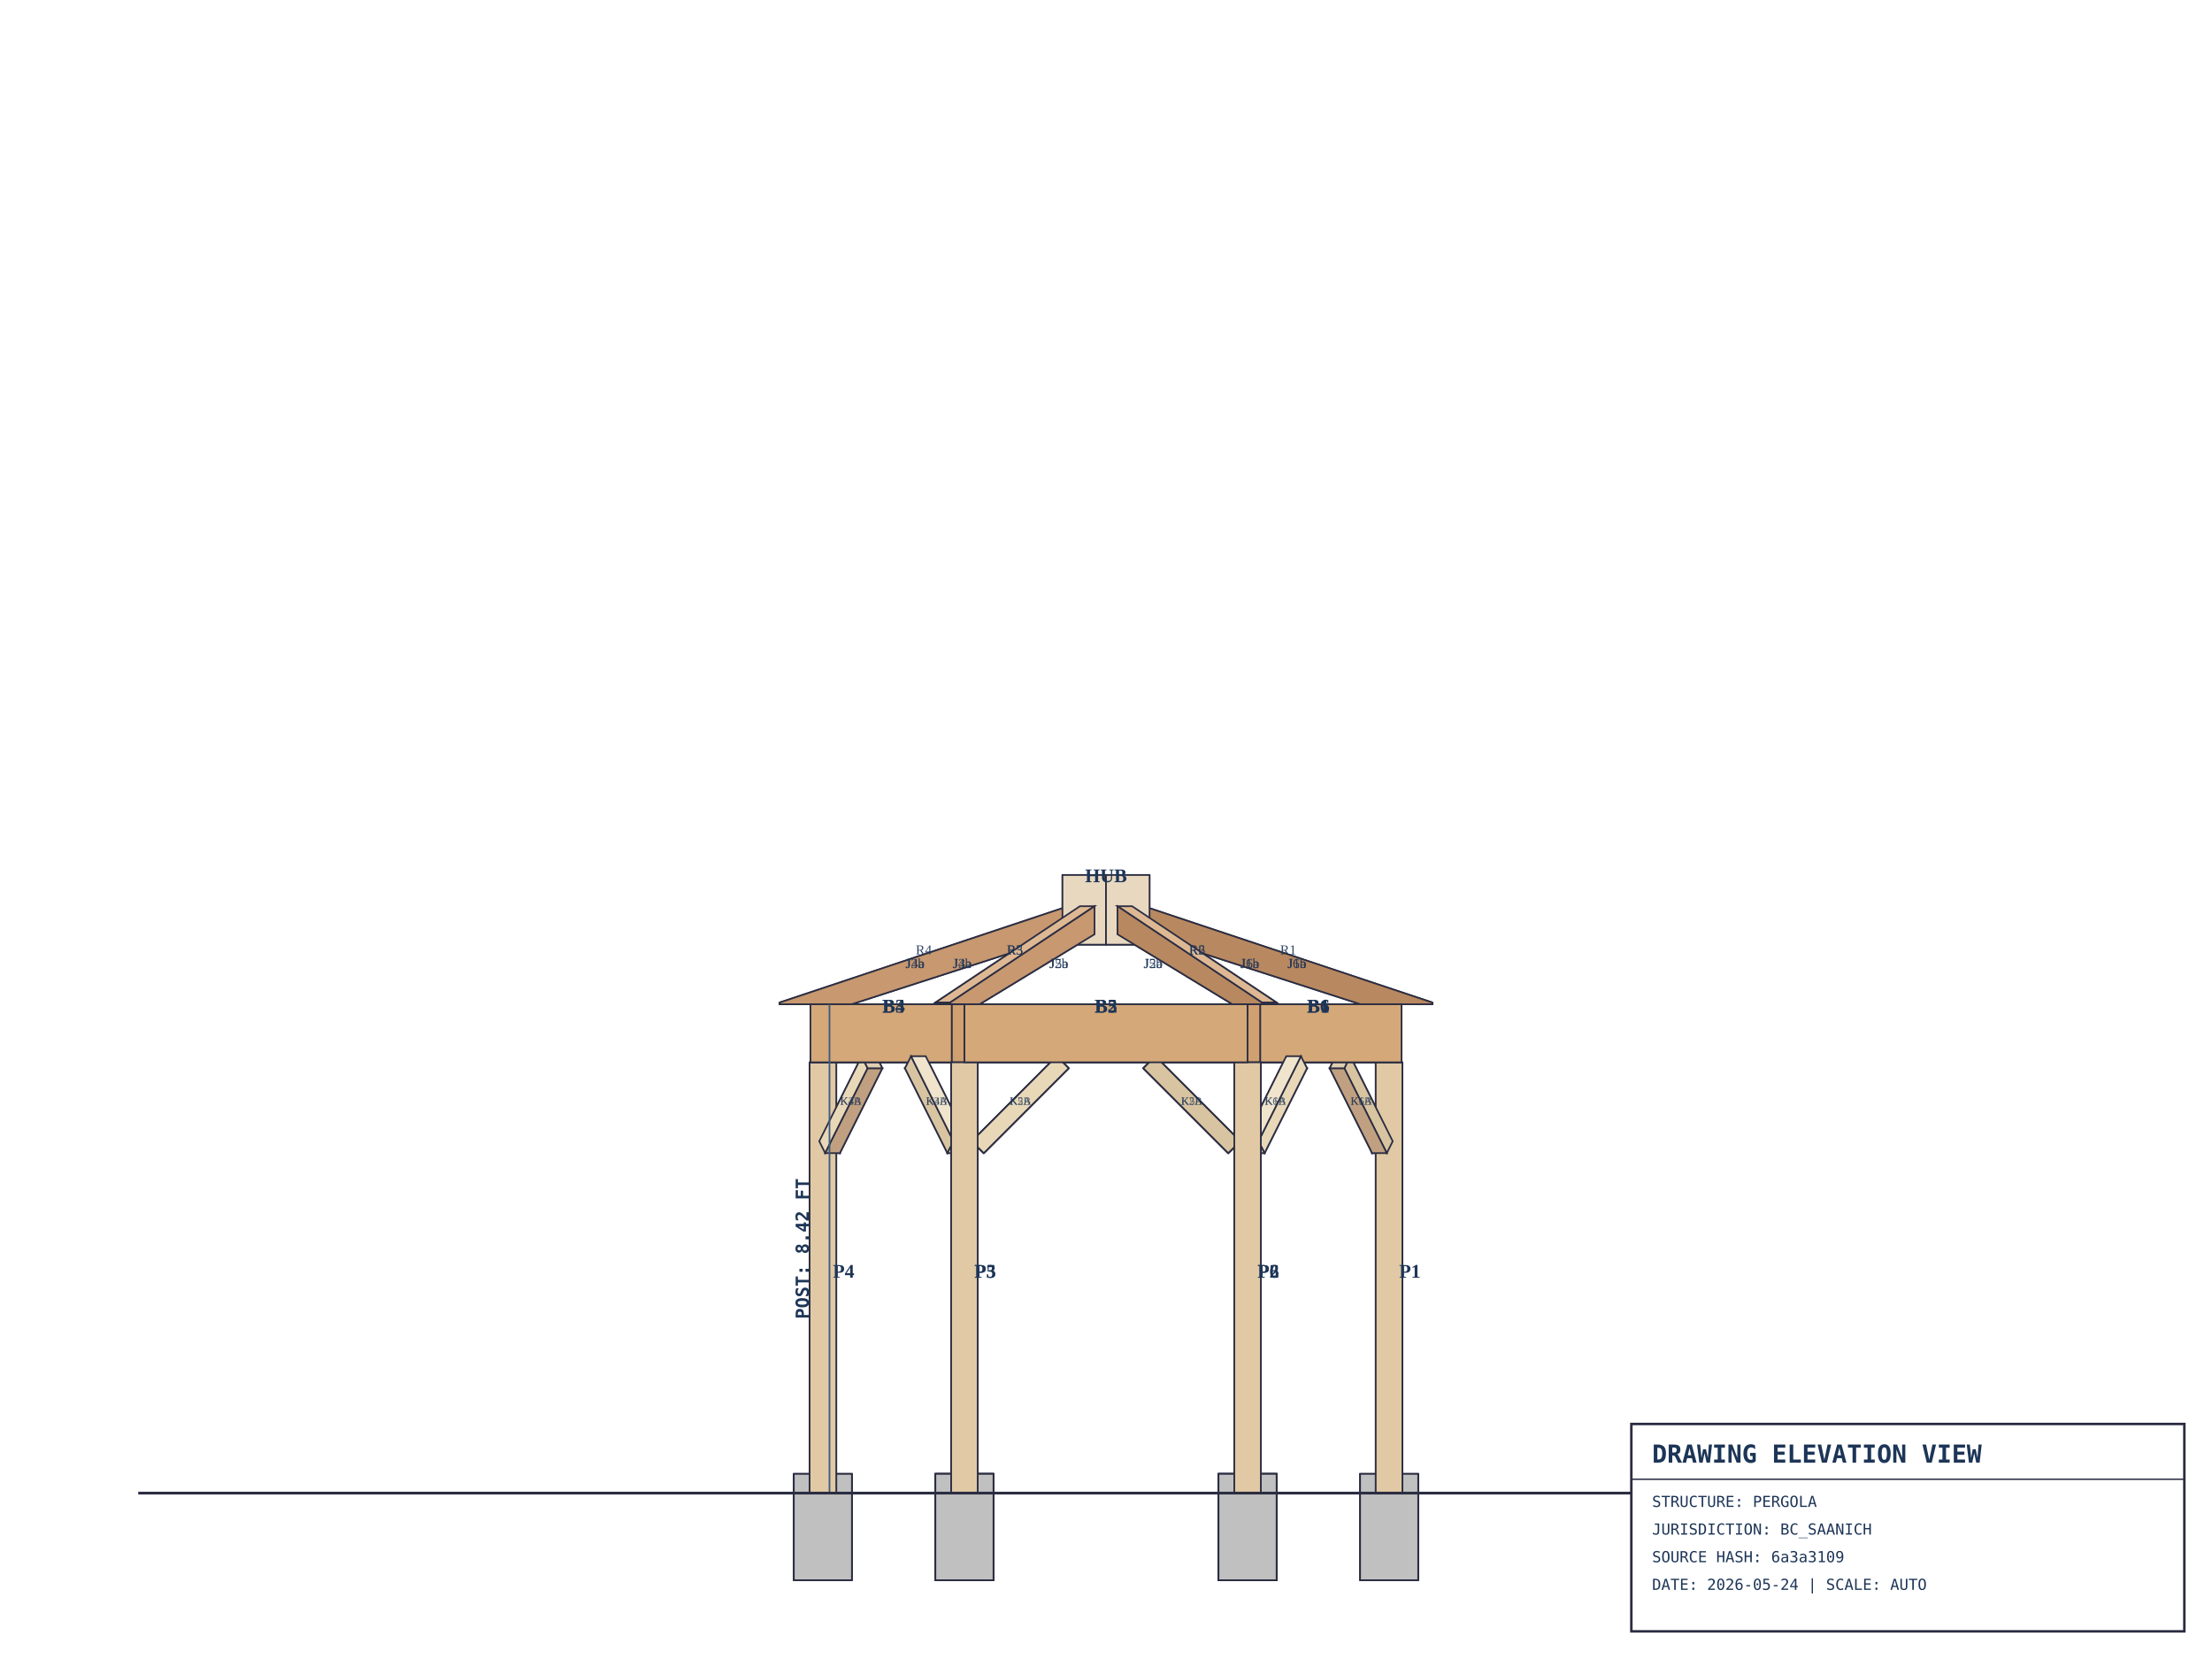
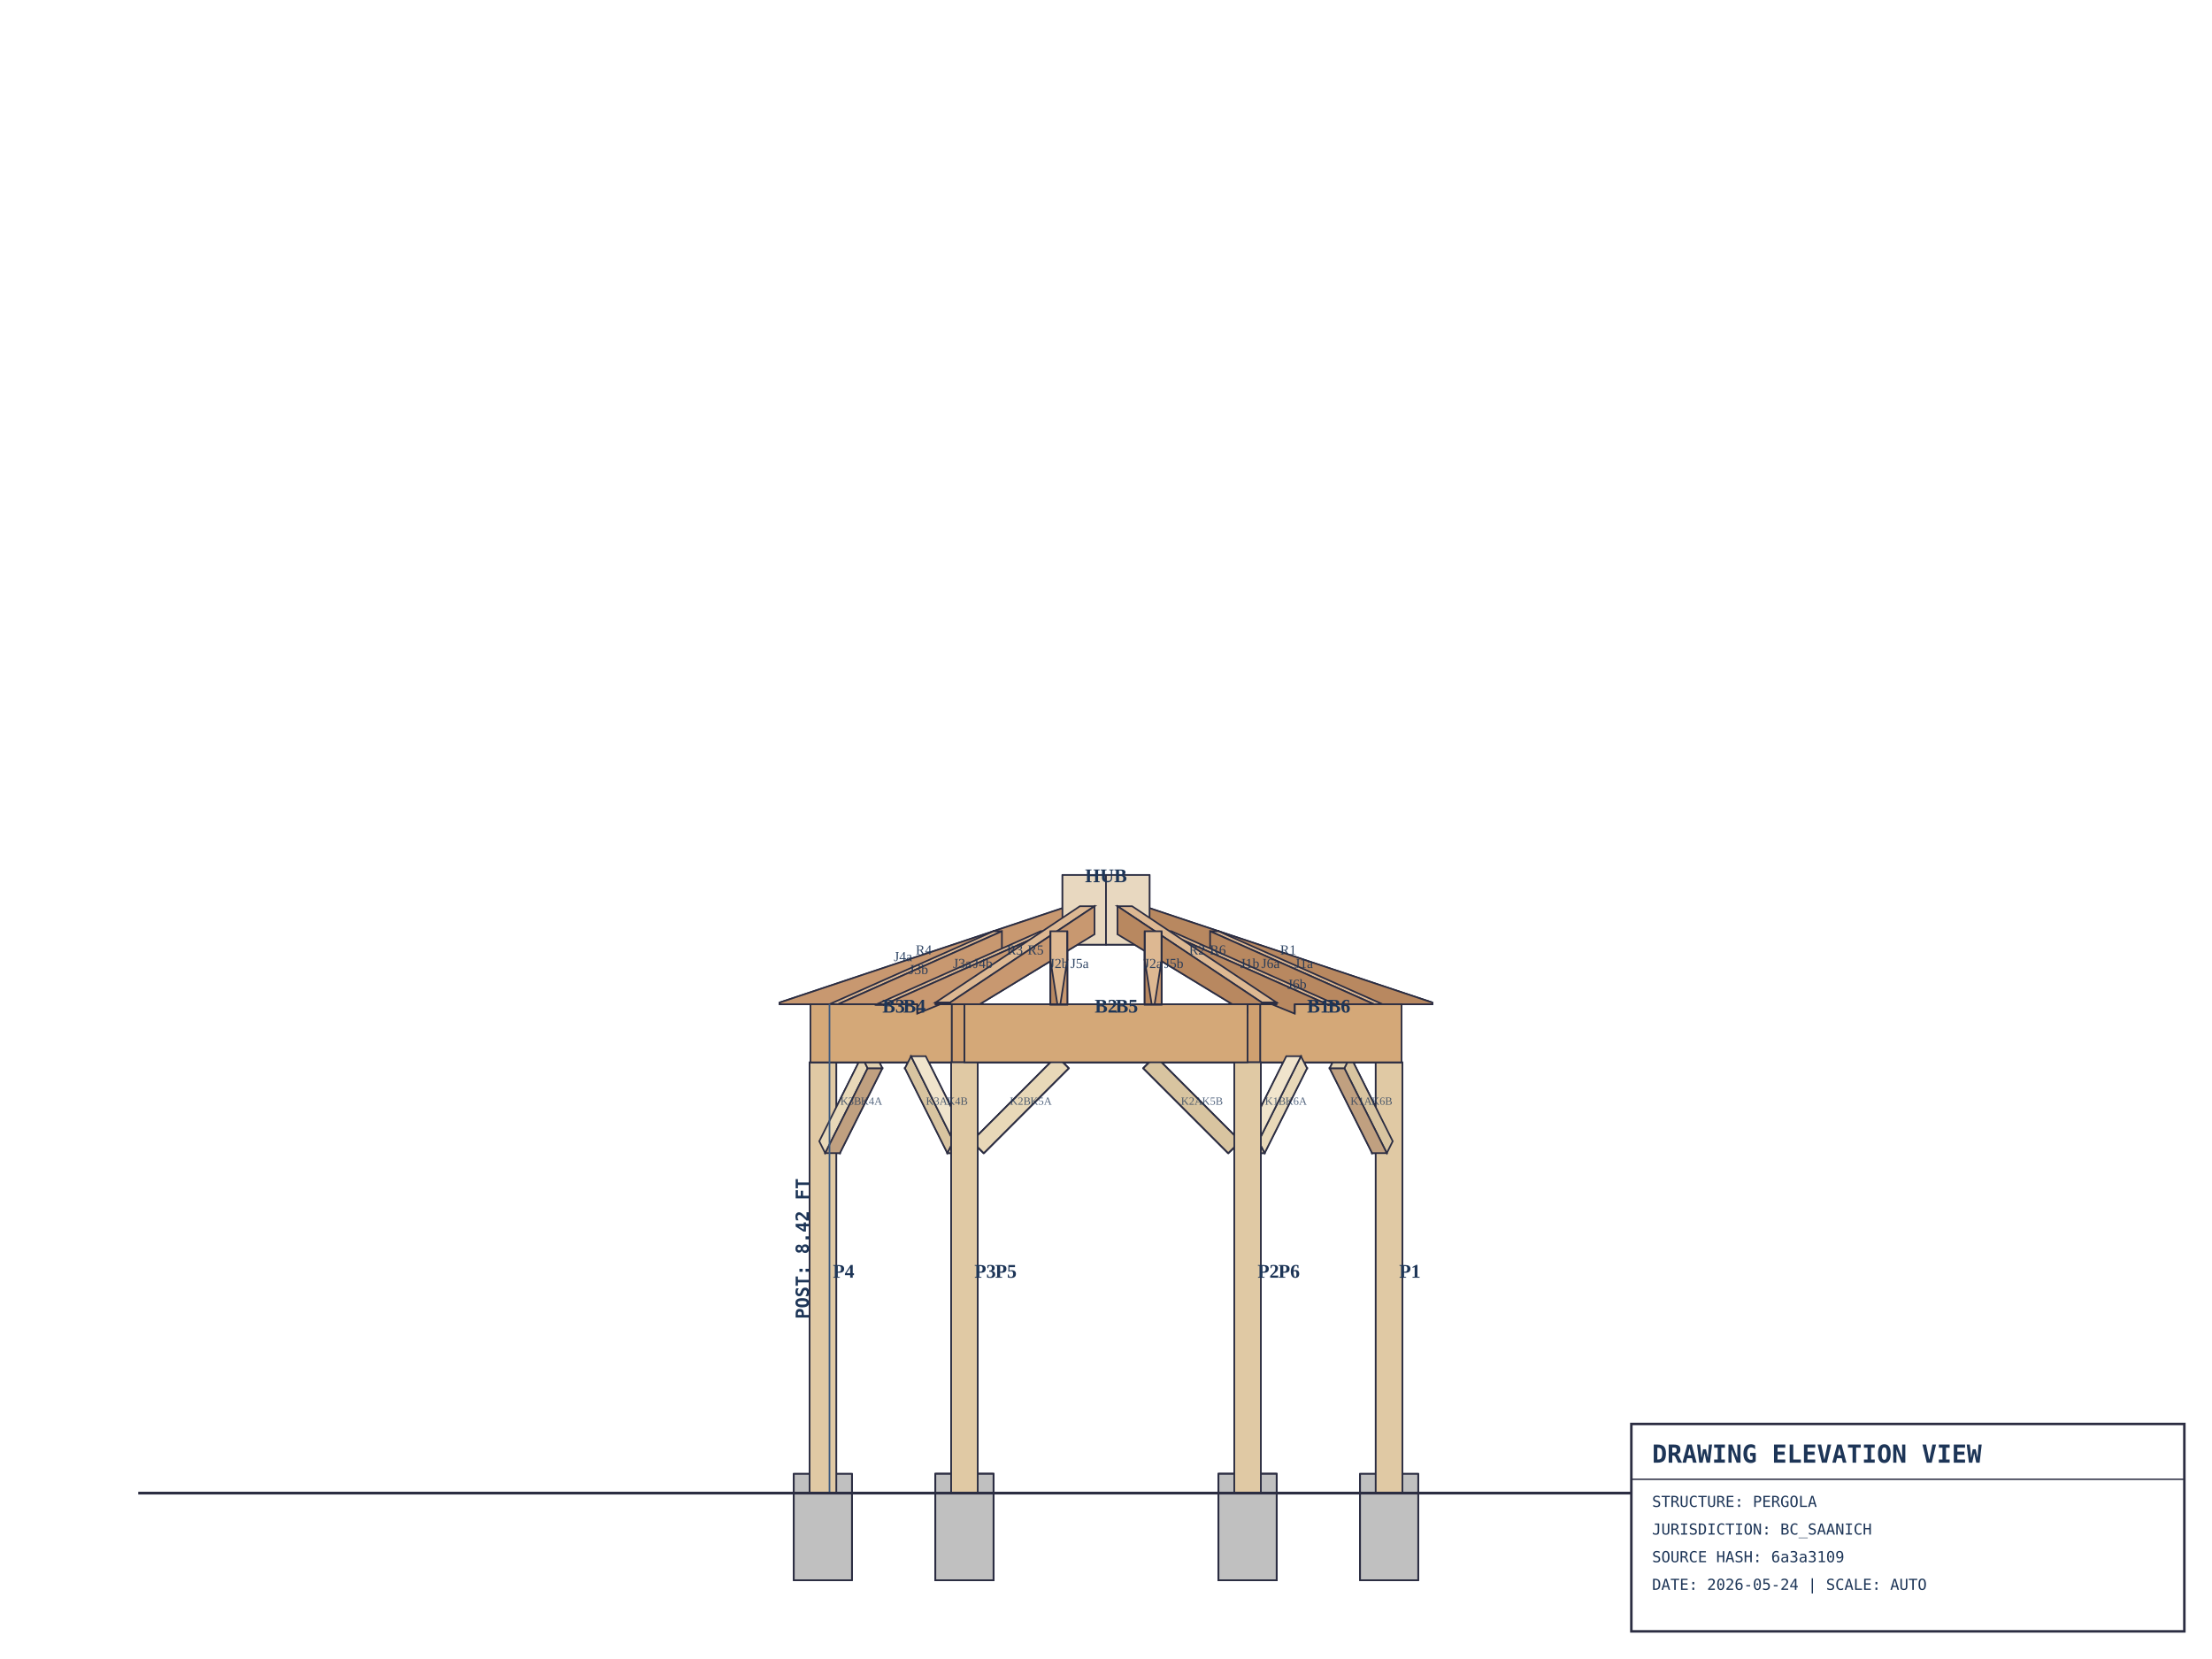
<svg xmlns="http://www.w3.org/2000/svg" viewBox="0 0 1600 1200" width="1600" height="1200">
  <rect width="100%" height="100%" fill="#ffffff" />
  <polygon data-role="footing" data-id="FT2" points="923.4,1143.0 923.4,1066.1 881.4,1066.1 881.4,1143.0" fill="#d3d3d3" stroke="#2b2d42" stroke-width="1.2" />
  <polygon data-role="footing" data-id="FT3" points="718.6,1143.0 718.6,1066.1 676.6,1066.1 676.6,1143.0" fill="#d3d3d3" stroke="#2b2d42" stroke-width="1.2" />
  <polygon points="923.4,1143.0 881.4,1143.0 881.4,1143.0 923.4,1143.0" fill="#c8c8c8" stroke="#2b2d42" stroke-width="1.2" />
  <polygon points="923.4,1066.1 923.4,1066.1 881.4,1066.1 881.4,1066.1" fill="#c8c8c8" stroke="#2b2d42" stroke-width="1.2" />
  <polygon points="923.4,1143.0 923.4,1143.0 923.4,1066.1 923.4,1066.1" fill="#e0e0e0" stroke="#2b2d42" stroke-width="1.2" />
  <polygon points="881.4,1143.0 881.4,1066.1 881.4,1066.1 881.4,1143.0" fill="#b0b0b0" stroke="#2b2d42" stroke-width="1.2" />
  <polygon points="718.6,1143.0 676.6,1143.0 676.6,1143.0 718.6,1143.0" fill="#c8c8c8" stroke="#2b2d42" stroke-width="1.2" />
  <polygon points="718.6,1066.1 718.6,1066.1 676.6,1066.1 676.6,1066.1" fill="#c8c8c8" stroke="#2b2d42" stroke-width="1.2" />
  <polygon points="718.6,1143.0 718.6,1143.0 718.6,1066.1 718.6,1066.1" fill="#e0e0e0" stroke="#2b2d42" stroke-width="1.2" />
  <polygon points="676.6,1143.0 676.6,1066.1 676.6,1066.1 676.6,1143.0" fill="#b0b0b0" stroke="#2b2d42" stroke-width="1.2" />
  <polygon points="923.4,1143.0 881.4,1143.0 881.4,1066.1 923.4,1066.1" fill="#c0c0c0" stroke="#2b2d42" stroke-width="1.2" />
  <polygon points="718.6,1143.0 676.6,1143.0 676.6,1066.1 718.6,1066.1" fill="#c0c0c0" stroke="#2b2d42" stroke-width="1.2" />
  <polygon data-role="footing" data-id="FT1" points="1025.8,1143.0 1025.8,1066.1 983.8,1066.1 983.8,1143.0" fill="#d3d3d3" stroke="#2b2d42" stroke-width="1.2" />
  <polygon data-role="footing" data-id="FT4" points="616.2,1143.0 616.2,1066.1 574.2,1066.1 574.2,1143.0" fill="#d3d3d3" stroke="#2b2d42" stroke-width="1.2" />
  <polygon points="1025.8,1143.0 983.8,1143.0 983.8,1143.0 1025.8,1143.0" fill="#c8c8c8" stroke="#2b2d42" stroke-width="1.2" />
  <polygon points="1025.8,1066.1 1025.8,1066.1 983.8,1066.1 983.8,1066.1" fill="#c8c8c8" stroke="#2b2d42" stroke-width="1.2" />
  <polygon points="1025.8,1143.0 1025.8,1143.0 1025.8,1066.1 1025.8,1066.1" fill="#e0e0e0" stroke="#2b2d42" stroke-width="1.2" />
  <polygon points="983.8,1143.0 983.8,1066.1 983.8,1066.1 983.8,1143.0" fill="#b0b0b0" stroke="#2b2d42" stroke-width="1.2" />
  <polygon points="616.2,1143.0 574.2,1143.0 574.2,1143.0 616.2,1143.0" fill="#c8c8c8" stroke="#2b2d42" stroke-width="1.2" />
  <polygon points="616.2,1066.1 616.2,1066.1 574.2,1066.1 574.2,1066.1" fill="#c8c8c8" stroke="#2b2d42" stroke-width="1.2" />
  <polygon points="616.2,1143.0 616.2,1143.0 616.2,1066.1 616.2,1066.1" fill="#e0e0e0" stroke="#2b2d42" stroke-width="1.2" />
  <polygon points="574.2,1143.0 574.2,1066.1 574.2,1066.1 574.2,1143.0" fill="#b0b0b0" stroke="#2b2d42" stroke-width="1.2" />
  <polygon points="1025.8,1143.0 983.8,1143.0 983.8,1066.1 1025.8,1066.1" fill="#c0c0c0" stroke="#2b2d42" stroke-width="1.2" />
  <polygon points="616.2,1143.0 574.2,1143.0 574.2,1066.1 616.2,1066.1" fill="#c0c0c0" stroke="#2b2d42" stroke-width="1.2" />
  <polygon data-role="footing" data-id="FT5" points="718.6,1143.0 718.6,1066.1 676.6,1066.1 676.6,1143.0" fill="#d3d3d3" stroke="#2b2d42" stroke-width="1.2" />
  <polygon data-role="footing" data-id="FT6" points="923.4,1143.0 923.4,1066.1 881.4,1066.1 881.4,1143.0" fill="#d3d3d3" stroke="#2b2d42" stroke-width="1.2" />
  <polygon points="718.6,1143.0 676.6,1143.0 676.6,1143.0 718.6,1143.0" fill="#c8c8c8" stroke="#2b2d42" stroke-width="1.2" />
  <polygon points="718.6,1066.1 718.6,1066.1 676.6,1066.1 676.6,1066.1" fill="#c8c8c8" stroke="#2b2d42" stroke-width="1.2" />
  <polygon points="718.6,1143.0 718.6,1143.0 718.6,1066.1 718.6,1066.1" fill="#e0e0e0" stroke="#2b2d42" stroke-width="1.2" />
  <polygon points="676.6,1143.0 676.6,1066.1 676.6,1066.1 676.6,1143.0" fill="#b0b0b0" stroke="#2b2d42" stroke-width="1.2" />
  <polygon points="923.4,1143.0 881.4,1143.0 881.4,1143.0 923.4,1143.0" fill="#c8c8c8" stroke="#2b2d42" stroke-width="1.2" />
  <polygon points="923.4,1066.1 923.4,1066.1 881.4,1066.1 881.4,1066.1" fill="#c8c8c8" stroke="#2b2d42" stroke-width="1.2" />
  <polygon points="923.4,1143.0 923.4,1143.0 923.4,1066.1 923.4,1066.1" fill="#e0e0e0" stroke="#2b2d42" stroke-width="1.2" />
  <polygon points="881.4,1143.0 881.4,1066.1 881.4,1066.1 881.4,1143.0" fill="#b0b0b0" stroke="#2b2d42" stroke-width="1.2" />
  <polygon points="718.6,1143.0 676.6,1143.0 676.6,1066.1 718.6,1066.1" fill="#c0c0c0" stroke="#2b2d42" stroke-width="1.2" />
  <polygon points="923.4,1143.0 881.4,1143.0 881.4,1066.1 923.4,1066.1" fill="#c0c0c0" stroke="#2b2d42" stroke-width="1.2" />
+   <polygon data-role="rafter" data-id="J2a" points="834.1,726.4 834.1,726.4 840.2,726.4 828.0,726.4" fill="#a87850" stroke="#2b2d42" stroke-width="1.2" />
+   <polygon data-role="rafter" data-id="J2b" points="765.9,726.4 765.9,726.4 772.0,726.4 759.8,726.4" fill="#a87850" stroke="#2b2d42" stroke-width="1.2" />
  <polygon data-role="rafter" data-id="R2" points="902.4,726.4 902.4,726.4 923.4,726.4 912.8,726.4" fill="#a87850" stroke="#2b2d42" stroke-width="1.2" />
  <polygon data-role="rafter" data-id="R3" points="697.6,726.4 697.6,726.4 687.2,726.4 676.6,726.4" fill="#a87850" stroke="#2b2d42" stroke-width="1.2" />
  <polygon data-role="post" data-id="P2" points="912.0,1080.0 892.8,1080.0 892.8,1080.0 912.0,1080.0" fill="#e8dabc" stroke="#2b2d42" stroke-width="1.2" />
  <polygon points="912.0,768.4 912.0,768.4 892.8,768.4 892.8,768.4" fill="#e8dabc" stroke="#2b2d42" stroke-width="1.2" />
  <polygon points="912.0,1080.0 912.0,1080.0 912.0,768.4 912.0,768.4" fill="#f1e5cd" stroke="#2b2d42" stroke-width="1.2" />
  <polygon points="892.8,1080.0 892.8,768.4 892.8,768.4 892.8,1080.0" fill="#c8b090" stroke="#2b2d42" stroke-width="1.2" />
  <polygon data-role="post" data-id="P3" points="707.2,1080.0 688.0,1080.0 688.0,1080.0 707.2,1080.0" fill="#e8dabc" stroke="#2b2d42" stroke-width="1.2" />
  <polygon points="707.2,768.4 707.2,768.4 688.0,768.4 688.0,768.4" fill="#e8dabc" stroke="#2b2d42" stroke-width="1.2" />
  <polygon points="707.2,1080.0 707.2,1080.0 707.2,768.4 707.2,768.4" fill="#f1e5cd" stroke="#2b2d42" stroke-width="1.2" />
  <polygon points="688.0,1080.0 688.0,768.4 688.0,768.4 688.0,1080.0" fill="#c8b090" stroke="#2b2d42" stroke-width="1.2" />
  <polygon data-role="brace" data-id="K2A" points="897.1,825.5 888.4,834.1 888.4,834.1 897.1,825.5" fill="#e0d0b0" stroke="#2b2d42" stroke-width="1.2" />
  <polygon points="835.7,764.0 835.7,764.0 827.0,772.7 827.0,772.7" fill="#e0d0b0" stroke="#2b2d42" stroke-width="1.2" />
  <polygon points="897.1,825.5 897.1,825.5 835.7,764.0 835.7,764.0" fill="#f0e4cc" stroke="#2b2d42" stroke-width="1.2" />
  <polygon points="888.4,834.1 827.0,772.7 827.0,772.7 888.4,834.1" fill="#c0a080" stroke="#2b2d42" stroke-width="1.2" />
  <polygon data-role="brace" data-id="K2B" points="702.9,825.5 711.6,834.1 711.6,834.1 702.9,825.5" fill="#e0d0b0" stroke="#2b2d42" stroke-width="1.2" />
  <polygon points="764.3,764.0 764.3,764.0 773.0,772.7 773.0,772.7" fill="#e0d0b0" stroke="#2b2d42" stroke-width="1.2" />
  <polygon points="702.9,825.5 702.9,825.5 764.3,764.0 764.3,764.0" fill="#f0e4cc" stroke="#2b2d42" stroke-width="1.2" />
  <polygon points="711.6,834.1 773.0,772.7 773.0,772.7 711.6,834.1" fill="#c0a080" stroke="#2b2d42" stroke-width="1.2" />
  <polygon data-role="beam" data-id="B2" points="902.4,726.4 902.4,768.4 902.4,768.4 902.4,726.4" fill="#d0a070" stroke="#2b2d42" stroke-width="1.2" />
  <polygon points="697.6,726.4 697.6,726.4 697.6,768.4 697.6,768.4" fill="#d0a070" stroke="#2b2d42" stroke-width="1.2" />
  <polygon points="902.4,726.4 902.4,726.4 697.6,726.4 697.6,726.4" fill="#e8d4b0" stroke="#2b2d42" stroke-width="1.2" />
  <polygon points="902.4,768.4 697.6,768.4 697.6,768.4 902.4,768.4" fill="#b89070" stroke="#2b2d42" stroke-width="1.2" />
  <polygon points="897.1,825.5 888.4,834.1 827.0,772.7 835.7,764.0" fill="#d8c4a0" stroke="#2b2d42" stroke-width="1.2" />
  <polygon points="702.9,825.5 764.3,764.0 773.0,772.7 711.6,834.1" fill="#e8d8b8" stroke="#2b2d42" stroke-width="1.2" />
  <polygon points="912.0,1080.0 892.8,1080.0 892.8,768.4 912.0,768.4" fill="#e0c9a4" stroke="#2b2d42" stroke-width="1.2" />
  <polygon points="707.2,1080.0 688.0,1080.0 688.0,768.4 707.2,768.4" fill="#e0c9a4" stroke="#2b2d42" stroke-width="1.2" />
  <polygon points="902.4,726.4 902.4,768.4 697.6,768.4 697.6,726.4" fill="#c89860" stroke="#2b2d42" stroke-width="1.2" />
+   <polygon points="828.0,726.8 828.0,673.6 828.0,694.3 834.1,733.2 834.1,726.4 828.0,726.4" fill="#c89870" stroke="#2b2d42" stroke-width="1.2" />
+   <polygon points="840.2,726.4 834.1,726.4 834.1,733.2 840.2,694.3 840.2,673.6 840.2,726.8" fill="#b88860" stroke="#2b2d42" stroke-width="1.2" />
+   <polygon points="759.8,726.8 759.8,673.6 759.8,694.3 765.9,733.2 765.9,726.4 759.8,726.4" fill="#c89870" stroke="#2b2d42" stroke-width="1.2" />
+   <polygon points="772.0,726.4 765.9,726.4 765.9,733.2 772.0,694.3 772.0,673.6 772.0,726.8" fill="#b88860" stroke="#2b2d42" stroke-width="1.2" />
  <polygon data-role="brace" data-id="K1B" points="899.7,825.5 930.4,764.0 934.8,772.7 904.0,834.1" fill="#e8d8b8" stroke="#2b2d42" stroke-width="1.2" />
  <polygon data-role="brace" data-id="K3A" points="700.3,825.5 696.0,834.1 665.2,772.7 669.6,764.0" fill="#d8c4a0" stroke="#2b2d42" stroke-width="1.2" />
  <polygon points="904.0,834.1 934.8,772.7 945.4,772.7 914.7,834.1" fill="#c0a080" stroke="#2b2d42" stroke-width="1.2" />
  <polygon points="685.3,834.1 654.6,772.7 665.2,772.7 696.0,834.1" fill="#c0a080" stroke="#2b2d42" stroke-width="1.2" />
  <polygon points="923.4,726.4 902.4,726.4 902.4,733.1 818.9,675.8 818.9,655.5 923.4,725.2" fill="#b88860" stroke="#2b2d42" stroke-width="1.2" />
  <polygon points="676.6,725.2 781.1,655.5 781.1,675.8 697.6,733.1 697.6,726.4 676.6,726.4" fill="#c89870" stroke="#2b2d42" stroke-width="1.2" />
+   <polygon data-role="rafter" data-id="J1b" points="936.5,726.4 936.5,726.4 966.8,726.4 960.7,726.4" fill="#a87850" stroke="#2b2d42" stroke-width="1.2" />
+   <polygon data-role="rafter" data-id="J3a" points="663.5,726.4 663.5,726.4 639.3,726.4 633.2,726.4" fill="#a87850" stroke="#2b2d42" stroke-width="1.2" />
+   <polygon points="828.0,694.3 840.2,694.3 834.1,733.2 834.1,733.2" fill="#a87850" stroke="#2b2d42" stroke-width="1.2" />
+   <polygon points="759.8,694.3 772.0,694.3 765.9,733.2 765.9,733.2" fill="#a87850" stroke="#2b2d42" stroke-width="1.2" />
  <polygon points="930.4,764.0 941.0,764.0 945.4,772.7 934.8,772.7" fill="#e0d0b0" stroke="#2b2d42" stroke-width="1.2" />
  <polygon points="659.0,764.0 669.6,764.0 665.2,772.7 654.6,772.7" fill="#e0d0b0" stroke="#2b2d42" stroke-width="1.2" />
+   <polygon points="966.8,726.4 936.5,726.4 936.5,733.2 847.3,694.3 847.3,673.6 966.8,726.8" fill="#b88860" stroke="#2b2d42" stroke-width="1.2" />
+   <polygon points="633.2,726.8 752.7,673.6 752.7,694.3 663.5,733.2 663.5,726.4 633.2,726.4" fill="#c89870" stroke="#2b2d42" stroke-width="1.2" />
  <polygon points="808.3,675.8 818.9,675.8 902.4,733.1 902.4,733.1" fill="#a87850" stroke="#2b2d42" stroke-width="1.2" />
  <polygon points="781.1,675.8 791.7,675.8 697.6,733.1 697.6,733.1" fill="#a87850" stroke="#2b2d42" stroke-width="1.2" />
+   <polygon points="841.1,694.3 847.3,694.3 936.5,733.2 936.5,733.2" fill="#a87850" stroke="#2b2d42" stroke-width="1.2" />
+   <polygon points="752.7,694.3 758.9,694.3 663.5,733.2 663.5,733.2" fill="#a87850" stroke="#2b2d42" stroke-width="1.2" />
  <polygon data-role="beam" data-id="B1" points="1013.8,726.4 995.7,726.4 893.3,726.4 911.5,726.4" fill="#e8d4b0" stroke="#2b2d42" stroke-width="1.2" />
  <polygon points="1013.8,768.4 911.5,768.4 893.3,768.4 995.7,768.4" fill="#b89070" stroke="#2b2d42" stroke-width="1.2" />
  <polygon data-role="beam" data-id="B3" points="688.5,726.4 706.7,726.4 604.3,726.4 586.2,726.4" fill="#e8d4b0" stroke="#2b2d42" stroke-width="1.2" />
  <polygon points="688.5,768.4 586.2,768.4 604.3,768.4 706.7,768.4" fill="#b89070" stroke="#2b2d42" stroke-width="1.2" />
  <polygon points="995.7,726.4 995.7,768.4 893.3,768.4 893.3,726.4" fill="#c89860" stroke="#2b2d42" stroke-width="1.2" />
  <polygon points="706.7,726.4 706.7,768.4 604.3,768.4 604.3,726.4" fill="#c89860" stroke="#2b2d42" stroke-width="1.2" />
+   <polygon points="828.0,673.6 840.2,673.6 840.2,694.3 828.0,694.3" fill="#c08060" stroke="#2b2d42" stroke-width="1.2" />
+   <polygon points="759.8,673.6 772.0,673.6 772.0,694.3 759.8,694.3" fill="#c08060" stroke="#2b2d42" stroke-width="1.2" />
+   <polygon data-role="rafter" data-id="J1a" points="970.6,726.4 970.6,726.4 1001.0,726.4 994.8,726.4" fill="#a87850" stroke="#2b2d42" stroke-width="1.2" />
+   <polygon data-role="rafter" data-id="J3b" points="629.4,726.4 629.4,726.4 605.2,726.4 599.0,726.4" fill="#a87850" stroke="#2b2d42" stroke-width="1.2" />
+   <polygon points="841.1,673.6 847.3,673.6 847.3,694.3 841.1,694.3" fill="#c08060" stroke="#2b2d42" stroke-width="1.2" />
+   <polygon points="752.7,673.6 758.9,673.6 758.9,694.3 752.7,694.3" fill="#c08060" stroke="#2b2d42" stroke-width="1.2" />
+   <polygon points="1001.0,726.4 970.6,726.4 970.6,733.2 881.4,694.3 881.4,673.6 1001.0,726.8" fill="#b88860" stroke="#2b2d42" stroke-width="1.2" />
+   <polygon points="599.0,726.8 718.6,673.6 718.6,694.3 629.4,733.2 629.4,726.4 599.0,726.4" fill="#c89870" stroke="#2b2d42" stroke-width="1.2" />
  <polygon data-role="brace" data-id="K1A" points="996.8,825.5 992.5,834.1 961.8,772.7 966.1,764.0" fill="#d8c4a0" stroke="#2b2d42" stroke-width="1.2" />
  <polygon data-role="brace" data-id="K3B" points="603.2,825.5 633.9,764.0 638.2,772.7 607.5,834.1" fill="#e8d8b8" stroke="#2b2d42" stroke-width="1.2" />
+   <polygon points="875.3,694.3 881.4,694.3 970.6,733.2 970.6,733.2" fill="#a87850" stroke="#2b2d42" stroke-width="1.2" />
+   <polygon points="718.6,694.3 724.7,694.3 629.4,733.2 629.4,733.2" fill="#a87850" stroke="#2b2d42" stroke-width="1.2" />
  <polygon points="1007.4,825.5 996.8,825.5 966.1,764.0 976.7,764.0" fill="#f0e4cc" stroke="#2b2d42" stroke-width="1.2" />
  <polygon points="603.2,825.5 592.6,825.5 623.3,764.0 633.9,764.0" fill="#f0e4cc" stroke="#2b2d42" stroke-width="1.2" />
  <polygon points="808.3,655.5 818.9,655.5 818.9,675.8 808.3,675.8" fill="#c08060" stroke="#2b2d42" stroke-width="1.2" />
  <polygon points="781.1,655.5 791.7,655.5 791.7,675.8 781.1,675.8" fill="#c08060" stroke="#2b2d42" stroke-width="1.2" />
  <polygon points="1007.4,825.5 1003.1,834.1 992.5,834.1 996.8,825.5" fill="#e0d0b0" stroke="#2b2d42" stroke-width="1.2" />
  <polygon points="603.2,825.5 607.5,834.1 596.9,834.1 592.6,825.5" fill="#e0d0b0" stroke="#2b2d42" stroke-width="1.2" />
+   <polygon points="875.3,673.6 881.4,673.6 881.4,694.3 875.3,694.3" fill="#c08060" stroke="#2b2d42" stroke-width="1.2" />
+   <polygon points="718.6,673.6 724.7,673.6 724.7,694.3 718.6,694.3" fill="#c08060" stroke="#2b2d42" stroke-width="1.2" />
  <polygon data-role="post" data-id="P1" points="1014.4,1080.0 995.1,1080.0 995.1,1080.0 1014.4,1080.0" fill="#e8dabc" stroke="#2b2d42" stroke-width="1.2" />
  <polygon points="1014.4,768.4 1014.4,768.4 995.1,768.4 995.1,768.4" fill="#e8dabc" stroke="#2b2d42" stroke-width="1.2" />
  <polygon points="1014.4,1080.0 1014.4,1080.0 1014.4,768.4 1014.4,768.4" fill="#f1e5cd" stroke="#2b2d42" stroke-width="1.2" />
  <polygon points="995.1,1080.0 995.1,768.4 995.1,768.4 995.1,1080.0" fill="#c8b090" stroke="#2b2d42" stroke-width="1.2" />
  <polygon data-role="post" data-id="P4" points="604.9,1080.0 585.6,1080.0 585.6,1080.0 604.9,1080.0" fill="#e8dabc" stroke="#2b2d42" stroke-width="1.2" />
  <polygon points="604.9,768.4 604.9,768.4 585.6,768.4 585.6,768.4" fill="#e8dabc" stroke="#2b2d42" stroke-width="1.2" />
  <polygon points="604.9,1080.0 604.9,1080.0 604.9,768.4 604.9,768.4" fill="#f1e5cd" stroke="#2b2d42" stroke-width="1.2" />
  <polygon points="585.6,1080.0 585.6,768.4 585.6,768.4 585.6,1080.0" fill="#c8b090" stroke="#2b2d42" stroke-width="1.2" />
  <polygon points="1013.8,726.4 1013.8,768.4 995.7,768.4 995.7,726.4" fill="#d0a070" stroke="#2b2d42" stroke-width="1.2" />
  <polygon points="586.2,726.4 604.3,726.4 604.3,768.4 586.2,768.4" fill="#d0a070" stroke="#2b2d42" stroke-width="1.2" />
  <polygon data-role="rafter" data-id="R1" points="1036.2,725.2 1036.2,725.2 827.3,655.5 827.3,655.5" fill="#ddb892" stroke="#2b2d42" stroke-width="1.2" />
  <polygon points="827.3,655.5 827.3,655.5 827.3,675.8 827.3,675.8" fill="#c08060" stroke="#2b2d42" stroke-width="1.2" />
  <polygon points="827.3,675.8 827.3,675.8 1004.8,733.1 1004.8,733.1" fill="#a87850" stroke="#2b2d42" stroke-width="1.2" />
  <polygon points="1004.8,733.1 1004.8,733.1 1004.8,726.4 1004.8,726.4" fill="#c89870" stroke="#2b2d42" stroke-width="1.2" />
  <polygon points="1004.8,726.4 1004.8,726.4 1036.2,726.4 1036.2,726.4" fill="#a87850" stroke="#2b2d42" stroke-width="1.2" />
  <polygon points="1036.2,726.4 1036.2,726.4 1036.2,725.2 1036.2,725.2" fill="#c08060" stroke="#2b2d42" stroke-width="1.2" />
  <polygon data-role="rafter" data-id="R4" points="563.8,725.2 563.8,725.2 772.7,655.5 772.7,655.5" fill="#ddb892" stroke="#2b2d42" stroke-width="1.2" />
  <polygon points="772.7,655.5 772.7,655.5 772.7,675.8 772.7,675.8" fill="#c08060" stroke="#2b2d42" stroke-width="1.2" />
  <polygon points="772.7,675.8 772.7,675.8 595.2,733.1 595.2,733.1" fill="#a87850" stroke="#2b2d42" stroke-width="1.2" />
  <polygon points="595.2,733.1 595.2,733.1 595.2,726.4 595.2,726.4" fill="#c89870" stroke="#2b2d42" stroke-width="1.2" />
  <polygon points="595.2,726.4 595.2,726.4 563.8,726.4 563.8,726.4" fill="#a87850" stroke="#2b2d42" stroke-width="1.2" />
  <polygon points="563.8,726.4 563.8,726.4 563.8,725.2 563.8,725.2" fill="#c08060" stroke="#2b2d42" stroke-width="1.2" />
  <polygon data-role="hub" data-id="HUB" points="768.5,683.3 768.5,683.3 768.5,632.9 768.5,632.9" fill="#e8d8c0" stroke="#2b2d42" stroke-width="1.2" />
  <polygon points="831.5,632.9 831.5,632.9 800.0,632.9 768.5,632.9 768.5,632.9 800.0,632.9" fill="#f5ecd8" stroke="#2b2d42" stroke-width="1.2" />
  <polygon points="800.0,683.3 768.5,683.3 768.5,683.3 800.0,683.3 831.5,683.3 831.5,683.3" fill="#d0b888" stroke="#2b2d42" stroke-width="1.2" />
  <polygon points="831.5,683.3 831.5,683.3 831.5,632.9 831.5,632.9" fill="#e8d8c0" stroke="#2b2d42" stroke-width="1.2" />
  <polygon points="1036.2,726.4 1004.8,726.4 1004.8,733.1 827.3,675.8 827.3,655.5 1036.2,725.2" fill="#b88860" stroke="#2b2d42" stroke-width="1.2" />
  <polygon points="563.8,725.2 772.7,655.5 772.7,675.8 595.2,733.1 595.2,726.4 563.8,726.4" fill="#c89870" stroke="#2b2d42" stroke-width="1.2" />
  <polygon points="1014.4,1080.0 995.1,1080.0 995.1,768.4 1014.4,768.4" fill="#e0c9a4" stroke="#2b2d42" stroke-width="1.2" />
  <polygon points="604.9,1080.0 585.6,1080.0 585.6,768.4 604.9,768.4" fill="#e0c9a4" stroke="#2b2d42" stroke-width="1.2" />
  <polygon points="768.5,683.3 800.0,683.3 800.0,632.9 768.5,632.9" fill="#e8d8c0" stroke="#2b2d42" stroke-width="1.2" />
  <polygon points="800.0,683.3 831.5,683.3 831.5,632.9 800.0,632.9" fill="#e8d8c0" stroke="#2b2d42" stroke-width="1.2" />
  <polygon data-role="brace" data-id="K4A" points="592.6,825.5 623.3,764.0 627.6,772.7 596.9,834.1" fill="#e8d8b8" stroke="#2b2d42" stroke-width="1.2" />
  <polygon data-role="brace" data-id="K6B" points="1007.4,825.5 1003.1,834.1 972.4,772.7 976.7,764.0" fill="#d8c4a0" stroke="#2b2d42" stroke-width="1.2" />
  <polygon points="596.9,834.1 627.6,772.7 638.2,772.7 607.5,834.1" fill="#c0a080" stroke="#2b2d42" stroke-width="1.2" />
  <polygon points="992.5,834.1 961.8,772.7 972.4,772.7 1003.1,834.1" fill="#c0a080" stroke="#2b2d42" stroke-width="1.2" />
+   <polygon data-role="rafter" data-id="J4a" points="605.2,726.8 599.0,726.8 718.6,673.6 724.7,673.6" fill="#ddb892" stroke="#2b2d42" stroke-width="1.2" />
+   <polygon data-role="rafter" data-id="J6b" points="1001.0,726.8 994.8,726.8 875.3,673.6 881.4,673.6" fill="#ddb892" stroke="#2b2d42" stroke-width="1.2" />
+   <polygon points="605.2,726.8 724.7,673.6 724.7,694.3 629.4,733.2 629.4,726.4 605.2,726.4" fill="#c89870" stroke="#2b2d42" stroke-width="1.2" />
+   <polygon points="994.8,726.4 970.6,726.4 970.6,733.2 875.3,694.3 875.3,673.6 994.8,726.8" fill="#b88860" stroke="#2b2d42" stroke-width="1.2" />
+   <polygon points="629.4,733.2 629.4,733.2 629.4,726.4 629.4,726.4" fill="#c89870" stroke="#2b2d42" stroke-width="1.2" />
+   <polygon points="970.6,733.2 970.6,733.2 970.6,726.4 970.6,726.4" fill="#c89870" stroke="#2b2d42" stroke-width="1.2" />
  <polygon points="623.3,764.0 633.9,764.0 638.2,772.7 627.6,772.7" fill="#e0d0b0" stroke="#2b2d42" stroke-width="1.2" />
  <polygon points="966.1,764.0 976.7,764.0 972.4,772.7 961.8,772.7" fill="#e0d0b0" stroke="#2b2d42" stroke-width="1.2" />
+   <polygon points="629.4,726.4 629.4,726.4 599.0,726.4 605.2,726.4" fill="#a87850" stroke="#2b2d42" stroke-width="1.2" />
+   <polygon points="970.6,726.4 970.6,726.4 994.8,726.4 1001.0,726.4" fill="#a87850" stroke="#2b2d42" stroke-width="1.2" />
+   <polygon points="605.2,726.4 599.0,726.4 599.0,726.8 605.2,726.8" fill="#c08060" stroke="#2b2d42" stroke-width="1.2" />
+   <polygon points="1001.0,726.4 994.8,726.4 994.8,726.8 1001.0,726.8" fill="#c08060" stroke="#2b2d42" stroke-width="1.2" />
  <polygon data-role="beam" data-id="B4" points="586.2,726.4 604.3,726.4 706.7,726.4 688.5,726.4" fill="#e8d4b0" stroke="#2b2d42" stroke-width="1.2" />
  <polygon points="586.2,768.4 688.5,768.4 706.7,768.4 604.3,768.4" fill="#b89070" stroke="#2b2d42" stroke-width="1.2" />
  <polygon data-role="beam" data-id="B6" points="911.5,726.4 893.3,726.4 995.7,726.4 1013.8,726.4" fill="#e8d4b0" stroke="#2b2d42" stroke-width="1.2" />
  <polygon points="911.5,768.4 1013.8,768.4 995.7,768.4 893.3,768.4" fill="#b89070" stroke="#2b2d42" stroke-width="1.2" />
  <polygon points="586.2,726.4 688.5,726.4 688.5,768.4 586.2,768.4" fill="#d4a878" stroke="#2b2d42" stroke-width="1.2" />
  <polygon points="911.5,726.4 1013.8,726.4 1013.8,768.4 911.5,768.4" fill="#d4a878" stroke="#2b2d42" stroke-width="1.2" />
+   <polygon data-role="rafter" data-id="J4b" points="639.3,726.8 633.2,726.8 752.7,673.6 758.9,673.6" fill="#ddb892" stroke="#2b2d42" stroke-width="1.2" />
+   <polygon data-role="rafter" data-id="J6a" points="966.8,726.8 960.7,726.8 841.1,673.6 847.3,673.6" fill="#ddb892" stroke="#2b2d42" stroke-width="1.2" />
+   <polygon points="639.3,726.8 758.9,673.6 758.9,694.3 663.5,733.2 663.5,726.4 639.3,726.4" fill="#c89870" stroke="#2b2d42" stroke-width="1.2" />
+   <polygon points="960.7,726.4 936.5,726.4 936.5,733.2 841.1,694.3 841.1,673.6 960.7,726.8" fill="#b88860" stroke="#2b2d42" stroke-width="1.2" />
  <polygon data-role="rafter" data-id="R5" points="687.2,725.2 676.6,725.2 781.1,655.5 791.7,655.5" fill="#ddb892" stroke="#2b2d42" stroke-width="1.2" />
  <polygon data-role="rafter" data-id="R6" points="923.4,725.2 912.8,725.2 808.3,655.5 818.9,655.5" fill="#ddb892" stroke="#2b2d42" stroke-width="1.2" />
+   <polygon points="663.5,733.2 663.5,733.2 663.5,726.4 663.5,726.4" fill="#c89870" stroke="#2b2d42" stroke-width="1.2" />
+   <polygon points="936.5,733.2 936.5,733.2 936.5,726.4 936.5,726.4" fill="#c89870" stroke="#2b2d42" stroke-width="1.2" />
+   <polygon points="663.5,726.4 663.5,726.4 633.2,726.4 639.3,726.4" fill="#a87850" stroke="#2b2d42" stroke-width="1.2" />
+   <polygon points="936.5,726.4 936.5,726.4 960.7,726.4 966.8,726.4" fill="#a87850" stroke="#2b2d42" stroke-width="1.2" />
+   <polygon points="639.3,726.4 633.2,726.4 633.2,726.8 639.3,726.8" fill="#c08060" stroke="#2b2d42" stroke-width="1.2" />
+   <polygon points="966.8,726.4 960.7,726.4 960.7,726.8 966.8,726.8" fill="#c08060" stroke="#2b2d42" stroke-width="1.2" />
  <polygon points="687.2,725.2 791.7,655.5 791.7,675.8 697.6,733.1 697.6,726.4 687.2,726.4" fill="#c89870" stroke="#2b2d42" stroke-width="1.2" />
  <polygon points="912.8,726.4 902.4,726.4 902.4,733.1 808.3,675.8 808.3,655.5 912.8,725.2" fill="#b88860" stroke="#2b2d42" stroke-width="1.2" />
+   <polygon data-role="rafter" data-id="J5a" points="772.0,726.8 759.8,726.8 759.8,673.6 772.0,673.6" fill="#ddb892" stroke="#2b2d42" stroke-width="1.2" />
+   <polygon data-role="rafter" data-id="J5b" points="840.2,726.8 828.0,726.8 828.0,673.6 840.2,673.6" fill="#ddb892" stroke="#2b2d42" stroke-width="1.2" />
  <polygon data-role="brace" data-id="K4B" points="689.7,825.5 685.3,834.1 654.6,772.7 659.0,764.0" fill="#d8c4a0" stroke="#2b2d42" stroke-width="1.2" />
  <polygon data-role="brace" data-id="K6A" points="910.3,825.5 941.0,764.0 945.4,772.7 914.7,834.1" fill="#e8d8b8" stroke="#2b2d42" stroke-width="1.2" />
  <polygon points="700.3,825.5 689.7,825.5 659.0,764.0 669.6,764.0" fill="#f0e4cc" stroke="#2b2d42" stroke-width="1.2" />
  <polygon points="910.3,825.5 899.7,825.5 930.4,764.0 941.0,764.0" fill="#f0e4cc" stroke="#2b2d42" stroke-width="1.2" />
+   <polygon points="772.0,726.8 772.0,673.6 772.0,694.3 765.9,733.2 765.9,726.4 772.0,726.4" fill="#c89870" stroke="#2b2d42" stroke-width="1.2" />
+   <polygon points="759.8,726.4 765.9,726.4 765.9,733.2 759.8,694.3 759.8,673.6 759.8,726.8" fill="#b88860" stroke="#2b2d42" stroke-width="1.2" />
+   <polygon points="840.2,726.8 840.2,673.6 840.2,694.3 834.1,733.2 834.1,726.4 840.2,726.4" fill="#c89870" stroke="#2b2d42" stroke-width="1.2" />
+   <polygon points="828.0,726.4 834.1,726.4 834.1,733.2 828.0,694.3 828.0,673.6 828.0,726.8" fill="#b88860" stroke="#2b2d42" stroke-width="1.2" />
  <polygon points="700.3,825.5 696.0,834.1 685.3,834.1 689.7,825.5" fill="#e0d0b0" stroke="#2b2d42" stroke-width="1.2" />
  <polygon points="910.3,825.5 914.7,834.1 904.0,834.1 899.7,825.5" fill="#e0d0b0" stroke="#2b2d42" stroke-width="1.2" />
  <polygon data-role="post" data-id="P5" points="707.2,1080.0 688.0,1080.0 688.0,1080.0 707.2,1080.0" fill="#e8dabc" stroke="#2b2d42" stroke-width="1.2" />
  <polygon points="707.2,768.4 707.2,768.4 688.0,768.4 688.0,768.4" fill="#e8dabc" stroke="#2b2d42" stroke-width="1.2" />
  <polygon points="707.2,1080.0 707.2,1080.0 707.2,768.4 707.2,768.4" fill="#f1e5cd" stroke="#2b2d42" stroke-width="1.2" />
  <polygon points="688.0,1080.0 688.0,768.4 688.0,768.4 688.0,1080.0" fill="#c8b090" stroke="#2b2d42" stroke-width="1.2" />
  <polygon data-role="post" data-id="P6" points="912.0,1080.0 892.8,1080.0 892.8,1080.0 912.0,1080.0" fill="#e8dabc" stroke="#2b2d42" stroke-width="1.2" />
  <polygon points="912.0,768.4 912.0,768.4 892.8,768.4 892.8,768.4" fill="#e8dabc" stroke="#2b2d42" stroke-width="1.2" />
  <polygon points="912.0,1080.0 912.0,1080.0 912.0,768.4 912.0,768.4" fill="#f1e5cd" stroke="#2b2d42" stroke-width="1.2" />
  <polygon points="892.8,1080.0 892.8,768.4 892.8,768.4 892.8,1080.0" fill="#c8b090" stroke="#2b2d42" stroke-width="1.2" />
  <polygon data-role="brace" data-id="K5A" points="702.9,825.5 711.6,834.1 711.6,834.1 702.9,825.5" fill="#e0d0b0" stroke="#2b2d42" stroke-width="1.2" />
  <polygon points="764.3,764.0 764.3,764.0 773.0,772.7 773.0,772.7" fill="#e0d0b0" stroke="#2b2d42" stroke-width="1.2" />
  <polygon points="702.9,825.5 702.9,825.5 764.3,764.0 764.3,764.0" fill="#f0e4cc" stroke="#2b2d42" stroke-width="1.2" />
  <polygon points="711.6,834.1 773.0,772.7 773.0,772.7 711.6,834.1" fill="#c0a080" stroke="#2b2d42" stroke-width="1.2" />
  <polygon data-role="brace" data-id="K5B" points="897.1,825.5 888.4,834.1 888.4,834.1 897.1,825.5" fill="#e0d0b0" stroke="#2b2d42" stroke-width="1.2" />
  <polygon points="835.7,764.0 835.7,764.0 827.0,772.7 827.0,772.7" fill="#e0d0b0" stroke="#2b2d42" stroke-width="1.2" />
  <polygon points="897.1,825.5 897.1,825.5 835.7,764.0 835.7,764.0" fill="#f0e4cc" stroke="#2b2d42" stroke-width="1.2" />
  <polygon points="888.4,834.1 827.0,772.7 827.0,772.7 888.4,834.1" fill="#c0a080" stroke="#2b2d42" stroke-width="1.2" />
  <polygon points="688.5,726.4 706.7,726.4 706.7,768.4 688.5,768.4" fill="#d0a070" stroke="#2b2d42" stroke-width="1.2" />
  <polygon data-role="beam" data-id="B5" points="697.6,726.4 697.6,768.4 697.6,768.4 697.6,726.4" fill="#d0a070" stroke="#2b2d42" stroke-width="1.2" />
  <polygon points="902.4,726.4 902.4,726.4 902.4,768.4 902.4,768.4" fill="#d0a070" stroke="#2b2d42" stroke-width="1.2" />
  <polygon points="697.6,726.4 697.6,726.4 902.4,726.4 902.4,726.4" fill="#e8d4b0" stroke="#2b2d42" stroke-width="1.2" />
  <polygon points="697.6,768.4 902.4,768.4 902.4,768.4 697.6,768.4" fill="#b89070" stroke="#2b2d42" stroke-width="1.2" />
  <polygon points="911.5,726.4 911.5,768.4 893.3,768.4 893.3,726.4" fill="#d0a070" stroke="#2b2d42" stroke-width="1.2" />
  <polygon points="697.6,733.1 697.6,733.1 697.6,726.4 697.6,726.4" fill="#c89870" stroke="#2b2d42" stroke-width="1.2" />
  <polygon points="902.4,733.1 902.4,733.1 902.4,726.4 902.4,726.4" fill="#c89870" stroke="#2b2d42" stroke-width="1.2" />
+   <polygon points="765.9,733.2 765.9,733.2 765.9,726.4 765.9,726.4" fill="#c89870" stroke="#2b2d42" stroke-width="1.2" />
+   <polygon points="834.1,733.2 834.1,733.2 834.1,726.4 834.1,726.4" fill="#c89870" stroke="#2b2d42" stroke-width="1.2" />
  <polygon points="702.9,825.5 764.3,764.0 773.0,772.7 711.6,834.1" fill="#e8d8b8" stroke="#2b2d42" stroke-width="1.2" />
  <polygon points="897.1,825.5 888.4,834.1 827.0,772.7 835.7,764.0" fill="#d8c4a0" stroke="#2b2d42" stroke-width="1.2" />
  <polygon points="707.2,1080.0 688.0,1080.0 688.0,768.4 707.2,768.4" fill="#e0c9a4" stroke="#2b2d42" stroke-width="1.2" />
  <polygon points="912.0,1080.0 892.8,1080.0 892.8,768.4 912.0,768.4" fill="#e0c9a4" stroke="#2b2d42" stroke-width="1.2" />
  <polygon points="697.6,726.4 902.4,726.4 902.4,768.4 697.6,768.4" fill="#d4a878" stroke="#2b2d42" stroke-width="1.2" />
  <polygon points="697.6,726.4 697.6,726.4 676.6,726.4 687.2,726.4" fill="#a87850" stroke="#2b2d42" stroke-width="1.2" />
  <polygon points="902.4,726.4 902.4,726.4 912.8,726.4 923.4,726.4" fill="#a87850" stroke="#2b2d42" stroke-width="1.2" />
+   <polygon points="765.9,726.4 765.9,726.4 759.8,726.4 772.0,726.4" fill="#a87850" stroke="#2b2d42" stroke-width="1.2" />
+   <polygon points="834.1,726.4 834.1,726.4 828.0,726.4 840.2,726.4" fill="#a87850" stroke="#2b2d42" stroke-width="1.2" />
  <polygon points="687.2,726.4 676.6,726.4 676.6,725.2 687.2,725.2" fill="#c08060" stroke="#2b2d42" stroke-width="1.2" />
  <polygon points="923.4,726.4 912.8,726.4 912.8,725.2 923.4,725.2" fill="#c08060" stroke="#2b2d42" stroke-width="1.2" />
+   <polygon points="772.0,726.4 759.8,726.4 759.8,726.8 772.0,726.8" fill="#c08060" stroke="#2b2d42" stroke-width="1.2" />
+   <polygon points="840.2,726.4 828.0,726.4 828.0,726.8 840.2,726.8" fill="#c08060" stroke="#2b2d42" stroke-width="1.2" />
  <g id="annotation-labels-layer">
    <text x="1019.8" y="924.2" text-anchor="middle" font-size="14" font-weight="bold" fill="#1d3557" opacity="1.0" data-label="P1">P1</text>
    <text x="917.4" y="924.2" text-anchor="middle" font-size="14" font-weight="bold" fill="#1d3557" opacity="1.0" data-label="P2">P2</text>
    <text x="712.6" y="924.2" text-anchor="middle" font-size="14" font-weight="bold" fill="#1d3557" opacity="1.0" data-label="P3">P3</text>
    <text x="610.2" y="924.2" text-anchor="middle" font-size="14" font-weight="bold" fill="#1d3557" opacity="1.0" data-label="P4">P4</text>
-     <text x="712.6" y="924.2" text-anchor="middle" font-size="14" font-weight="bold" fill="#1d3557" opacity="1.0" data-label="P5">P5</text>
-     <text x="917.4" y="924.2" text-anchor="middle" font-size="14" font-weight="bold" fill="#1d3557" opacity="1.0" data-label="P6">P6</text>
+     <text x="727.6" y="924.2" text-anchor="middle" font-size="14" font-weight="bold" fill="#1d3557" opacity="1.0" data-label="P5">P5</text>
+     <text x="932.4" y="924.2" text-anchor="middle" font-size="14" font-weight="bold" fill="#1d3557" opacity="1.0" data-label="P6">P6</text>
    <text x="953.6" y="732.4" text-anchor="middle" font-size="14" font-weight="bold" fill="#1d3557" opacity="1.0" data-label="B1">B1</text>
    <text x="800.0" y="732.4" text-anchor="middle" font-size="14" font-weight="bold" fill="#1d3557" opacity="1.0" data-label="B2">B2</text>
    <text x="646.4" y="732.4" text-anchor="middle" font-size="14" font-weight="bold" fill="#1d3557" opacity="1.0" data-label="B3">B3</text>
-     <text x="646.4" y="732.4" text-anchor="middle" font-size="14" font-weight="bold" fill="#1d3557" opacity="1.0" data-label="B4">B4</text>
-     <text x="800.0" y="732.4" text-anchor="middle" font-size="14" font-weight="bold" fill="#1d3557" opacity="1.0" data-label="B5">B5</text>
-     <text x="953.6" y="732.4" text-anchor="middle" font-size="14" font-weight="bold" fill="#1d3557" opacity="1.0" data-label="B6">B6</text>
+     <text x="661.4" y="732.4" text-anchor="middle" font-size="14" font-weight="bold" fill="#1d3557" opacity="1.0" data-label="B4">B4</text>
+     <text x="815.0" y="732.4" text-anchor="middle" font-size="14" font-weight="bold" fill="#1d3557" opacity="1.0" data-label="B5">B5</text>
+     <text x="968.6" y="732.4" text-anchor="middle" font-size="14" font-weight="bold" fill="#1d3557" opacity="1.0" data-label="B6">B6</text>
    <text x="984.6" y="799.1" text-anchor="middle" font-size="8" font-weight="normal" fill="#1d3557" opacity="0.75" data-label="K1A">K1A</text>
    <text x="922.5" y="799.1" text-anchor="middle" font-size="8" font-weight="normal" fill="#1d3557" opacity="0.75" data-label="K1B">K1B</text>
    <text x="862.0" y="799.1" text-anchor="middle" font-size="8" font-weight="normal" fill="#1d3557" opacity="0.75" data-label="K2A">K2A</text>
    <text x="738.0" y="799.1" text-anchor="middle" font-size="8" font-weight="normal" fill="#1d3557" opacity="0.75" data-label="K2B">K2B</text>
    <text x="677.5" y="799.1" text-anchor="middle" font-size="8" font-weight="normal" fill="#1d3557" opacity="0.75" data-label="K3A">K3A</text>
    <text x="615.4" y="799.1" text-anchor="middle" font-size="8" font-weight="normal" fill="#1d3557" opacity="0.75" data-label="K3B">K3B</text>
-     <text x="615.4" y="799.1" text-anchor="middle" font-size="8" font-weight="normal" fill="#1d3557" opacity="0.75" data-label="K4A">K4A</text>
-     <text x="677.5" y="799.1" text-anchor="middle" font-size="8" font-weight="normal" fill="#1d3557" opacity="0.75" data-label="K4B">K4B</text>
-     <text x="738.0" y="799.1" text-anchor="middle" font-size="8" font-weight="normal" fill="#1d3557" opacity="0.75" data-label="K5A">K5A</text>
-     <text x="862.0" y="799.1" text-anchor="middle" font-size="8" font-weight="normal" fill="#1d3557" opacity="0.75" data-label="K5B">K5B</text>
-     <text x="922.5" y="799.1" text-anchor="middle" font-size="8" font-weight="normal" fill="#1d3557" opacity="0.75" data-label="K6A">K6A</text>
-     <text x="984.6" y="799.1" text-anchor="middle" font-size="8" font-weight="normal" fill="#1d3557" opacity="0.75" data-label="K6B">K6B</text>
+     <text x="630.4" y="799.1" text-anchor="middle" font-size="8" font-weight="normal" fill="#1d3557" opacity="0.75" data-label="K4A">K4A</text>
+     <text x="692.5" y="799.1" text-anchor="middle" font-size="8" font-weight="normal" fill="#1d3557" opacity="0.75" data-label="K4B">K4B</text>
+     <text x="753.0" y="799.1" text-anchor="middle" font-size="8" font-weight="normal" fill="#1d3557" opacity="0.75" data-label="K5A">K5A</text>
+     <text x="877.0" y="799.1" text-anchor="middle" font-size="8" font-weight="normal" fill="#1d3557" opacity="0.75" data-label="K5B">K5B</text>
+     <text x="937.5" y="799.1" text-anchor="middle" font-size="8" font-weight="normal" fill="#1d3557" opacity="0.75" data-label="K6A">K6A</text>
+     <text x="999.6" y="799.1" text-anchor="middle" font-size="8" font-weight="normal" fill="#1d3557" opacity="0.75" data-label="K6B">K6B</text>
    <text x="931.8" y="690.4" text-anchor="middle" font-size="10" font-weight="normal" fill="#1d3557" opacity="0.9" data-label="R1">R1</text>
    <text x="865.9" y="690.4" text-anchor="middle" font-size="10" font-weight="normal" fill="#1d3557" opacity="0.9" data-label="R2">R2</text>
    <text x="734.1" y="690.4" text-anchor="middle" font-size="10" font-weight="normal" fill="#1d3557" opacity="0.9" data-label="R3">R3</text>
    <text x="668.2" y="690.4" text-anchor="middle" font-size="10" font-weight="normal" fill="#1d3557" opacity="0.9" data-label="R4">R4</text>
-     <text x="734.1" y="690.4" text-anchor="middle" font-size="10" font-weight="normal" fill="#1d3557" opacity="0.9" data-label="R5">R5</text>
-     <text x="865.9" y="690.4" text-anchor="middle" font-size="10" font-weight="normal" fill="#1d3557" opacity="0.9" data-label="R6">R6</text>
-     <text x="938.1" y="700.2" text-anchor="middle" font-size="10" font-weight="normal" fill="#1d3557" opacity="0.9" data-label="J1a">J1a</text>
+     <text x="749.1" y="690.4" text-anchor="middle" font-size="10" font-weight="normal" fill="#1d3557" opacity="0.9" data-label="R5">R5</text>
+     <text x="880.9" y="690.4" text-anchor="middle" font-size="10" font-weight="normal" fill="#1d3557" opacity="0.9" data-label="R6">R6</text>
+     <text x="943.1" y="700.2" text-anchor="middle" font-size="10" font-weight="normal" fill="#1d3557" opacity="0.9" data-label="J1a">J1a</text>
    <text x="904.0" y="700.2" text-anchor="middle" font-size="10" font-weight="normal" fill="#1d3557" opacity="0.9" data-label="J1b">J1b</text>
    <text x="834.1" y="700.2" text-anchor="middle" font-size="10" font-weight="normal" fill="#1d3557" opacity="0.9" data-label="J2a">J2a</text>
    <text x="765.9" y="700.2" text-anchor="middle" font-size="10" font-weight="normal" fill="#1d3557" opacity="0.9" data-label="J2b">J2b</text>
    <text x="696.0" y="700.2" text-anchor="middle" font-size="10" font-weight="normal" fill="#1d3557" opacity="0.9" data-label="J3a">J3a</text>
-     <text x="661.9" y="700.2" text-anchor="middle" font-size="10" font-weight="normal" fill="#1d3557" opacity="0.9" data-label="J3b">J3b</text>
-     <text x="661.9" y="700.2" text-anchor="middle" font-size="10" font-weight="normal" fill="#1d3557" opacity="0.9" data-label="J4a">J4a</text>
-     <text x="696.0" y="700.2" text-anchor="middle" font-size="10" font-weight="normal" fill="#1d3557" opacity="0.9" data-label="J4b">J4b</text>
-     <text x="765.9" y="700.2" text-anchor="middle" font-size="10" font-weight="normal" fill="#1d3557" opacity="0.9" data-label="J5a">J5a</text>
-     <text x="834.1" y="700.2" text-anchor="middle" font-size="10" font-weight="normal" fill="#1d3557" opacity="0.9" data-label="J5b">J5b</text>
-     <text x="904.0" y="700.2" text-anchor="middle" font-size="10" font-weight="normal" fill="#1d3557" opacity="0.9" data-label="J6a">J6a</text>
-     <text x="938.1" y="700.2" text-anchor="middle" font-size="10" font-weight="normal" fill="#1d3557" opacity="0.9" data-label="J6b">J6b</text>
+     <text x="664.4" y="704.6" text-anchor="middle" font-size="10" font-weight="normal" fill="#1d3557" opacity="0.9" data-label="J3b">J3b</text>
+     <text x="653.2" y="695.2" text-anchor="middle" font-size="10" font-weight="normal" fill="#1d3557" opacity="0.9" data-label="J4a">J4a</text>
+     <text x="711.0" y="700.2" text-anchor="middle" font-size="10" font-weight="normal" fill="#1d3557" opacity="0.9" data-label="J4b">J4b</text>
+     <text x="780.9" y="700.2" text-anchor="middle" font-size="10" font-weight="normal" fill="#1d3557" opacity="0.9" data-label="J5a">J5a</text>
+     <text x="849.1" y="700.2" text-anchor="middle" font-size="10" font-weight="normal" fill="#1d3557" opacity="0.9" data-label="J5b">J5b</text>
+     <text x="919.0" y="700.2" text-anchor="middle" font-size="10" font-weight="normal" fill="#1d3557" opacity="0.9" data-label="J6a">J6a</text>
+     <text x="938.1" y="715.2" text-anchor="middle" font-size="10" font-weight="normal" fill="#1d3557" opacity="0.9" data-label="J6b">J6b</text>
    <text x="800.0" y="638.1" text-anchor="middle" font-size="14" font-weight="bold" fill="#1d3557" opacity="1.0" data-label="HUB">HUB</text>
  </g>
  <g data-role="dimension">
    <line x1="600.0" y1="1080" x2="600.0" y2="726.36" stroke="#3d5a80" stroke-width="1.2" />
    <text x="585.0" y="903.18" text-anchor="middle" transform="rotate(-90,585.0,903.18)" font-family="monospace" font-size="13" font-weight="bold" fill="#1d3557">POST: 8.42 FT</text>
  </g>
  <line x1="100" y1="1080" x2="1500" y2="1080" stroke="#2b2d42" stroke-width="2" />
  <g data-role="title-block" transform="translate(1180, 1030)">
    <rect width="400" height="150" fill="#ffffff" stroke="#2b2d42" stroke-width="1.8" />
    <line x1="0" y1="40" x2="400" y2="40" stroke="#2b2d42" stroke-width="1" />
    <text x="15" y="28" font-family="monospace" font-size="18" font-weight="bold" fill="#1d3557">DRAWING ELEVATION VIEW</text>
    <text x="15" y="60" font-family="monospace" font-size="11" fill="#1d3557">STRUCTURE: PERGOLA</text>
    <text x="15" y="80" font-family="monospace" font-size="11" fill="#1d3557">JURISDICTION: BC_SAANICH</text>
    <text x="15" y="100" font-family="monospace" font-size="11" fill="#1d3557">SOURCE HASH: 6a3a3109</text>
    <text x="15" y="120" font-family="monospace" font-size="11" fill="#1d3557">DATE: 2026-05-24 | SCALE: AUTO</text>
  </g>
  <g style="visibility:hidden; display:none;">
    <text>4:12</text>
    <text>28.71</text>
    <text>9.1</text>
  </g>
</svg>
